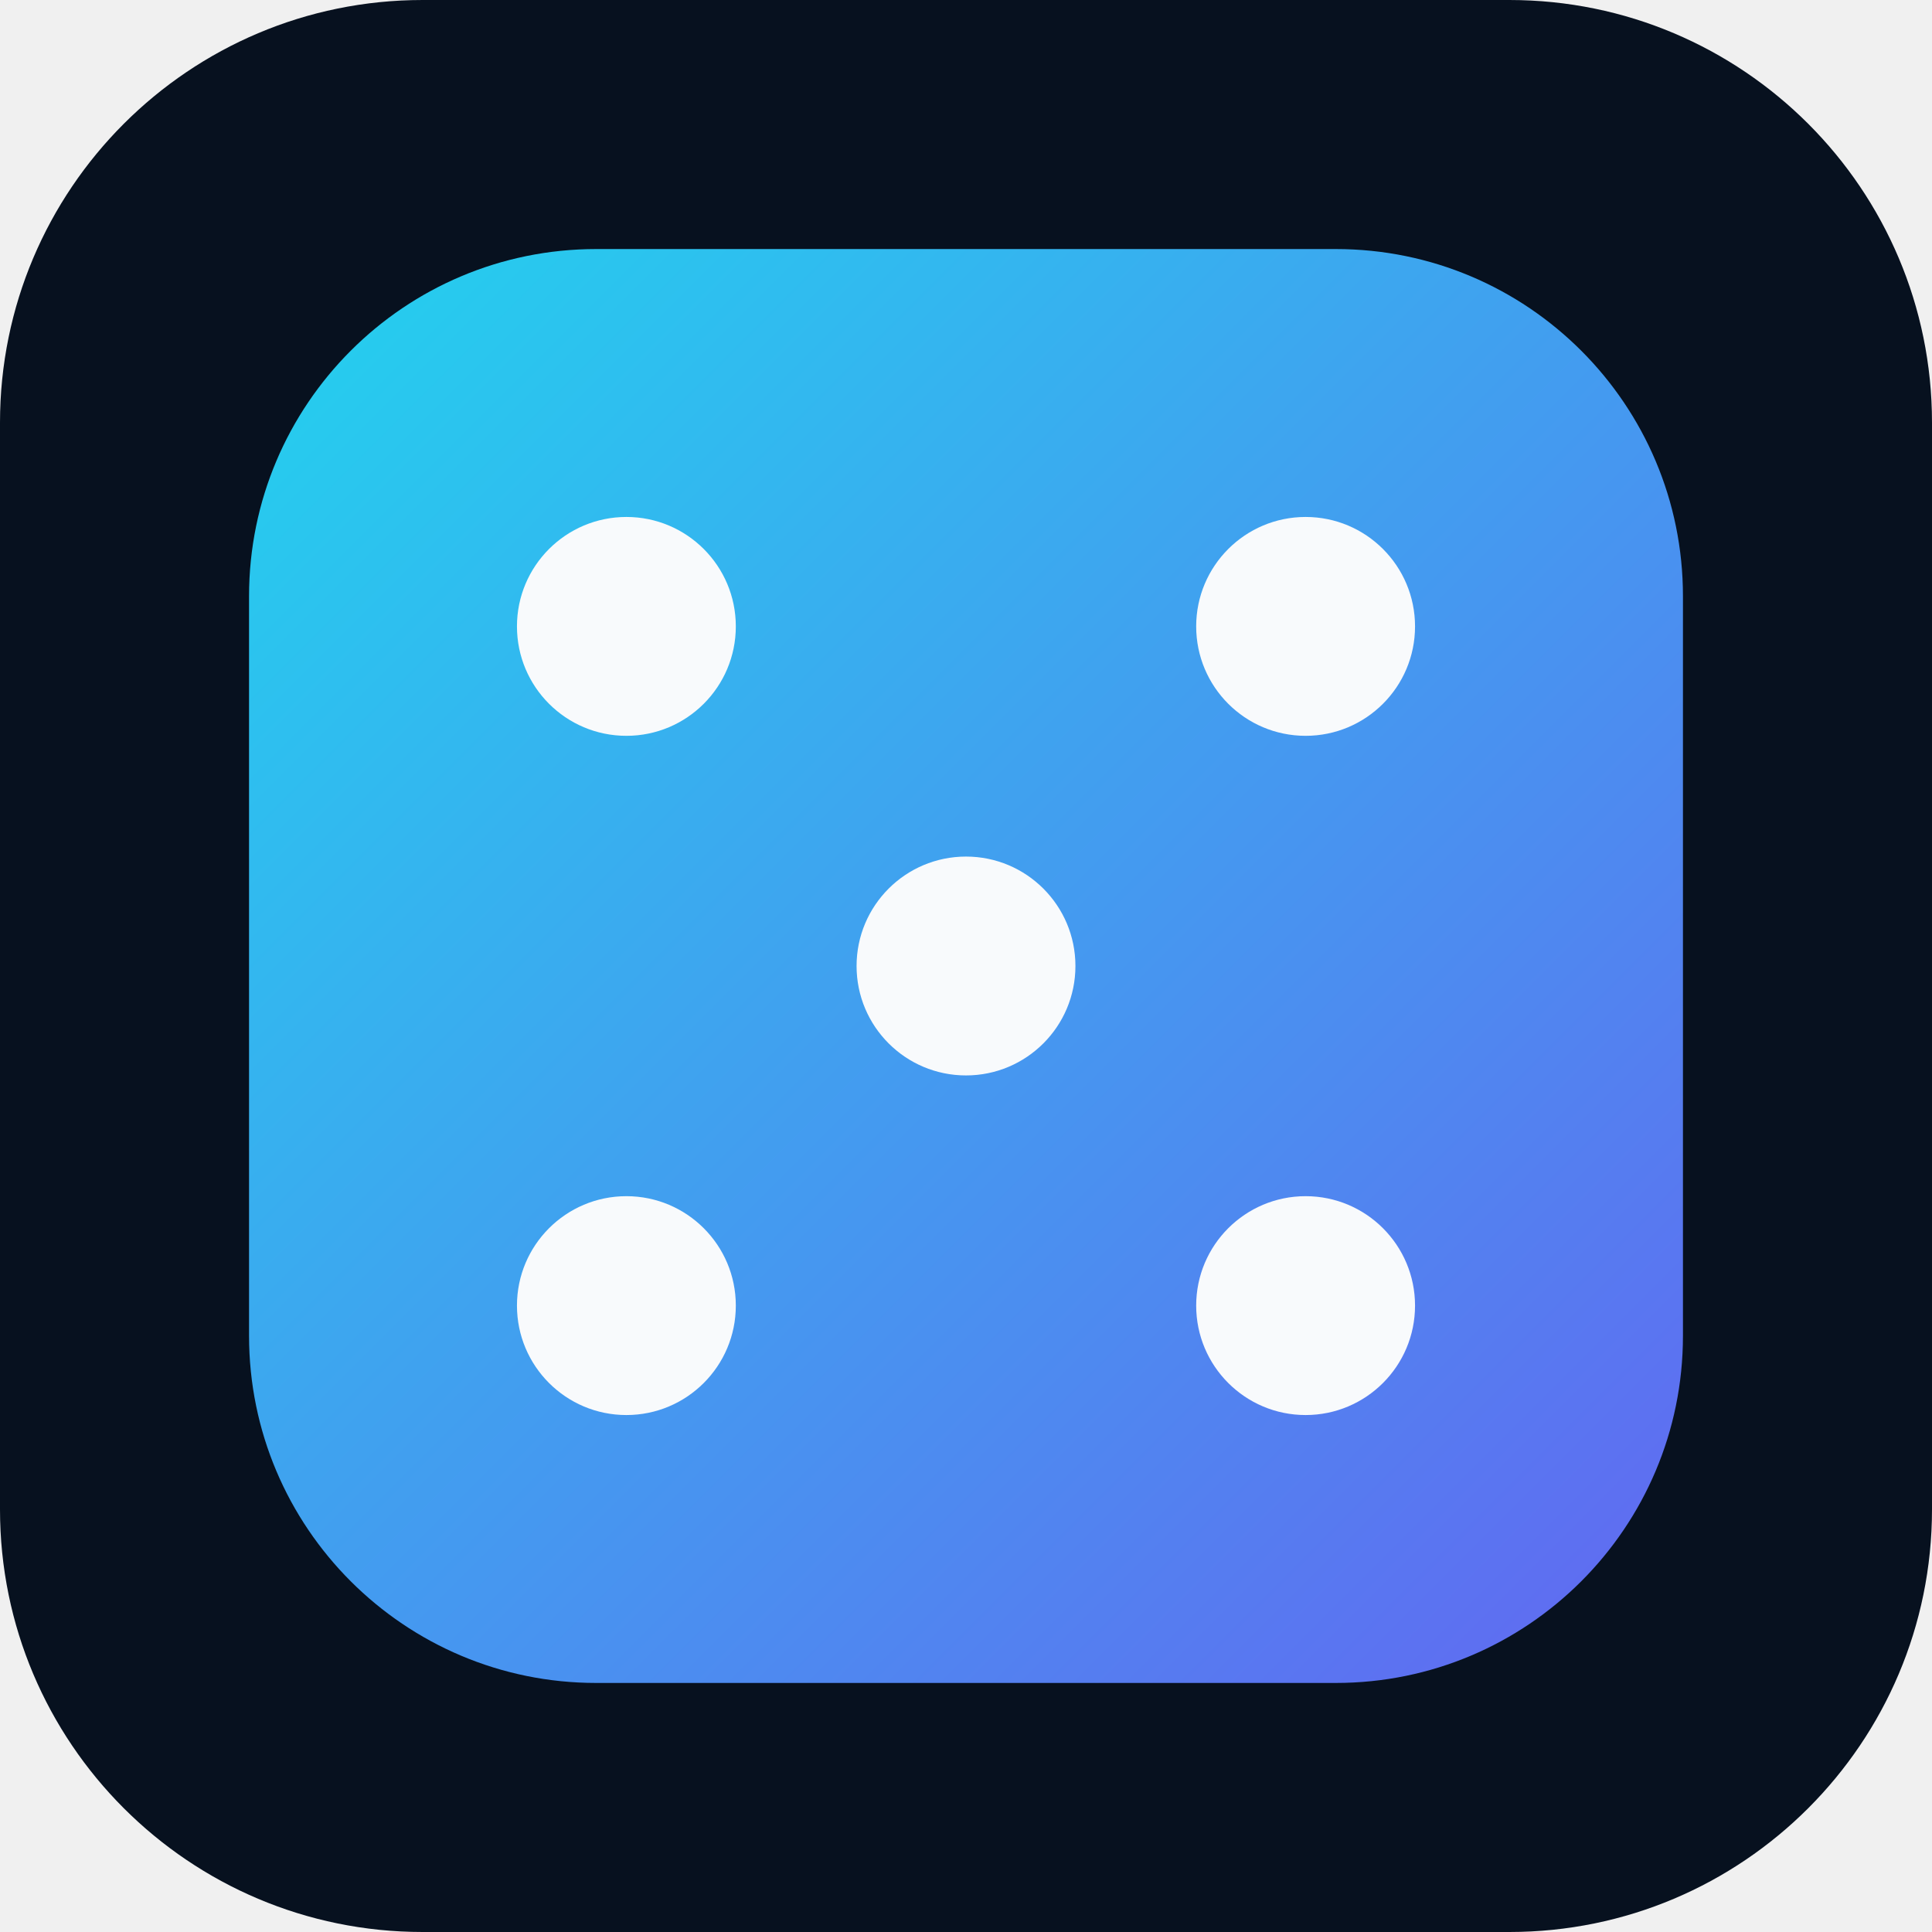
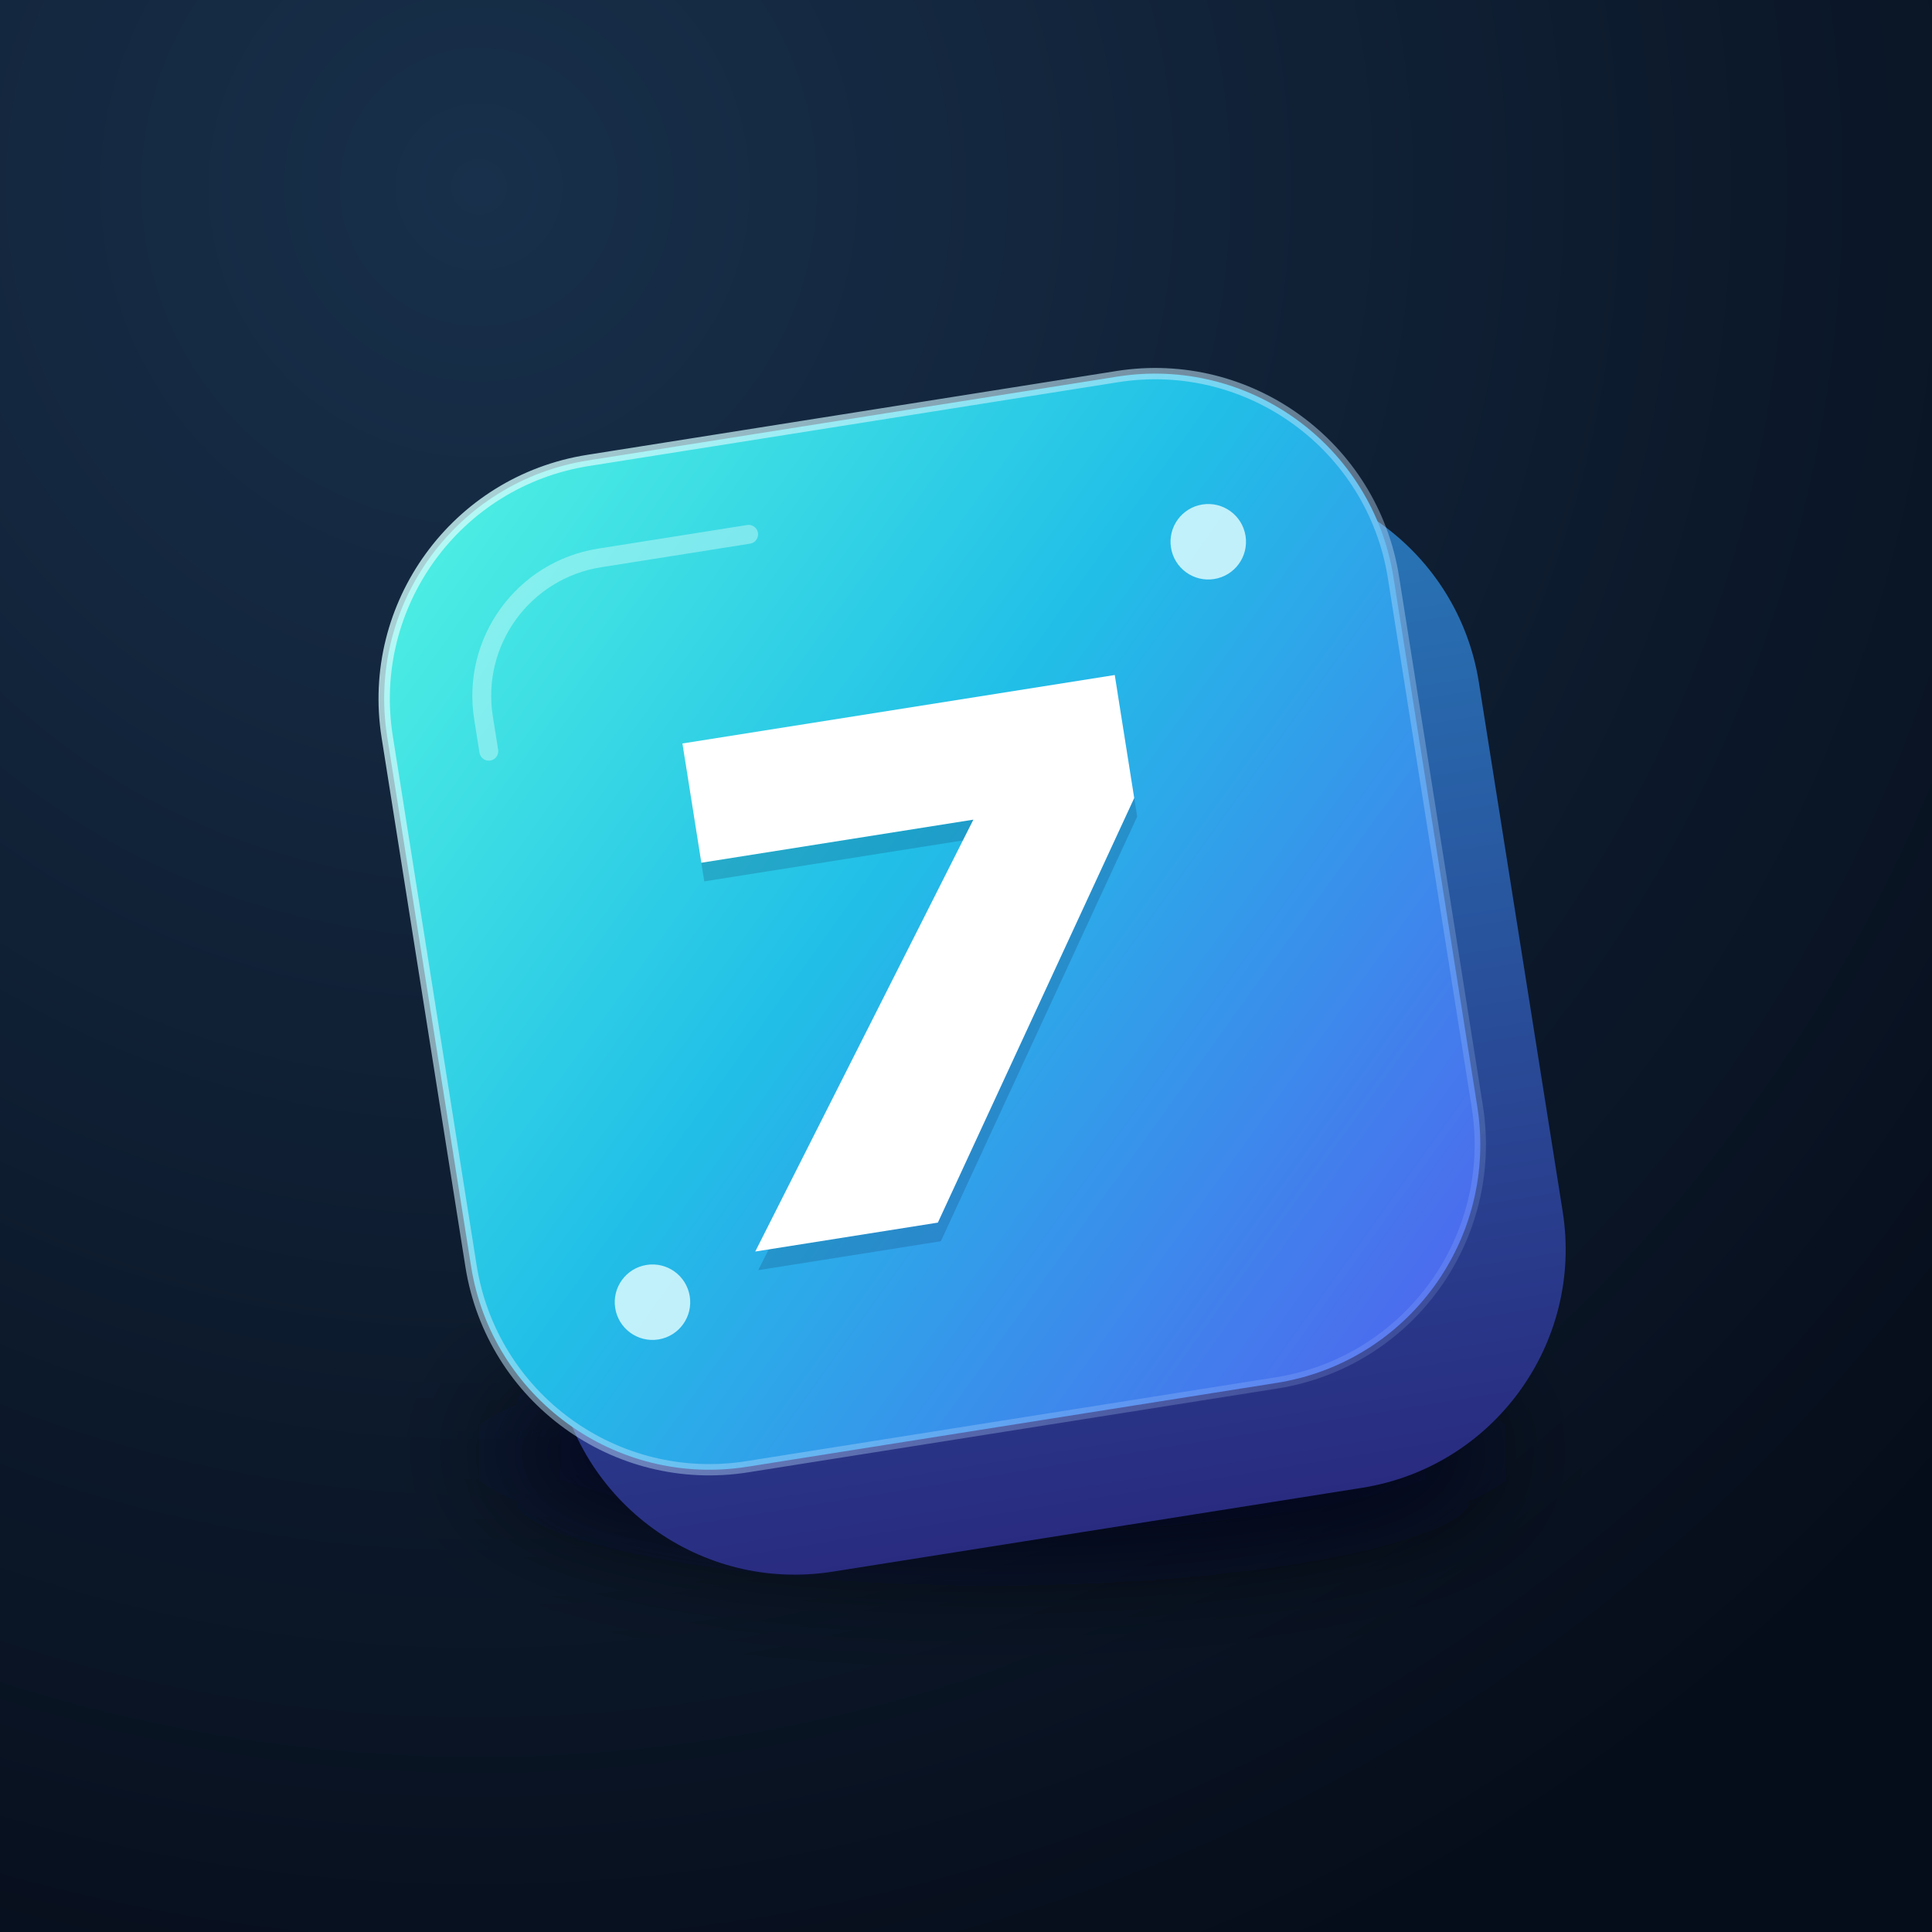
- <svg xmlns="http://www.w3.org/2000/svg" viewBox="0 0 512 512">
+ <svg xmlns="http://www.w3.org/2000/svg" viewBox="0 0 512 512" role="img" aria-label="Kniffel 7 – Würfel mit Sieben">
  <defs>
-     <linearGradient id="g" x2="1" y2="1">
-       <stop stop-color="#22d3ee" />
-       <stop offset="1" stop-color="#6366f1" />
+     <radialGradient id="bg" cx=".25" cy=".1" r="1">
+       <stop stop-color="#18304b" />
+       <stop offset="1" stop-color="#060d1a" />
+     </radialGradient>
+     <linearGradient id="face" x1="0" y1="0" x2="1" y2="1">
+       <stop stop-color="#53f5e2" />
+       <stop offset=".45" stop-color="#21bfe7" />
+       <stop offset="1" stop-color="#5260ef" />
    </linearGradient>
+     <linearGradient id="side" x1="0" y1="0" x2="0" y2="1">
+       <stop stop-color="#287ab9" />
+       <stop offset="1" stop-color="#292b80" />
+     </linearGradient>
+     <linearGradient id="edge" x1="0" y1="0" x2="1" y2="1">
+       <stop stop-color="#d1fffa" stop-opacity=".85" />
+       <stop offset="1" stop-color="#b4cdff" stop-opacity=".1" />
+     </linearGradient>
+     <filter id="shadow" x="-.5" y="-.5" width="2" height="2">
+       <feGaussianBlur stdDeviation="15" />
+     </filter>
  </defs>
-   <rect width="512" height="512" rx="112" fill="#07111f" />
-   <rect x="66" y="66" width="380" height="380" rx="92" fill="url(#g)" />
-   <g fill="#f8fafc">
-     <circle cx="166" cy="166" r="29" />
-     <circle cx="346" cy="166" r="29" />
-     <circle cx="256" cy="256" r="29" />
-     <circle cx="166" cy="346" r="29" />
-     <circle cx="346" cy="346" r="29" />
+   <rect width="512" height="512" fill="url(#bg)" />
+   <ellipse cx="263" cy="385" rx="133" ry="28" fill="#020617" opacity=".8" filter="url(#shadow)" />
+   <g transform="rotate(-9 256 256)">
+     <rect x="132" y="139" width="270" height="270" rx="64" fill="url(#side)" />
+     <rect x="114" y="108" width="270" height="270" rx="64" fill="url(#face)" stroke="url(#edge)" stroke-width="3" />
+     <path d="M140 180v-9a37 37 0 0 1 37-37h40" fill="none" stroke="#e5fffc" stroke-opacity=".4" stroke-width="5" stroke-linecap="round" />
+     <circle cx="160" cy="331" r="10" fill="#e9ffff" opacity=".8" />
+     <circle cx="337" cy="155" r="10" fill="#e9ffff" opacity=".8" />
+     <path d="M191 186h116v33l-69 103h-49l75-104h-73z" fill="#102756" opacity=".2" transform="translate(0 5)" />
+     <path d="M191 186h116v33l-69 103h-49l75-104h-73z" fill="#fff" />
  </g>
</svg>
